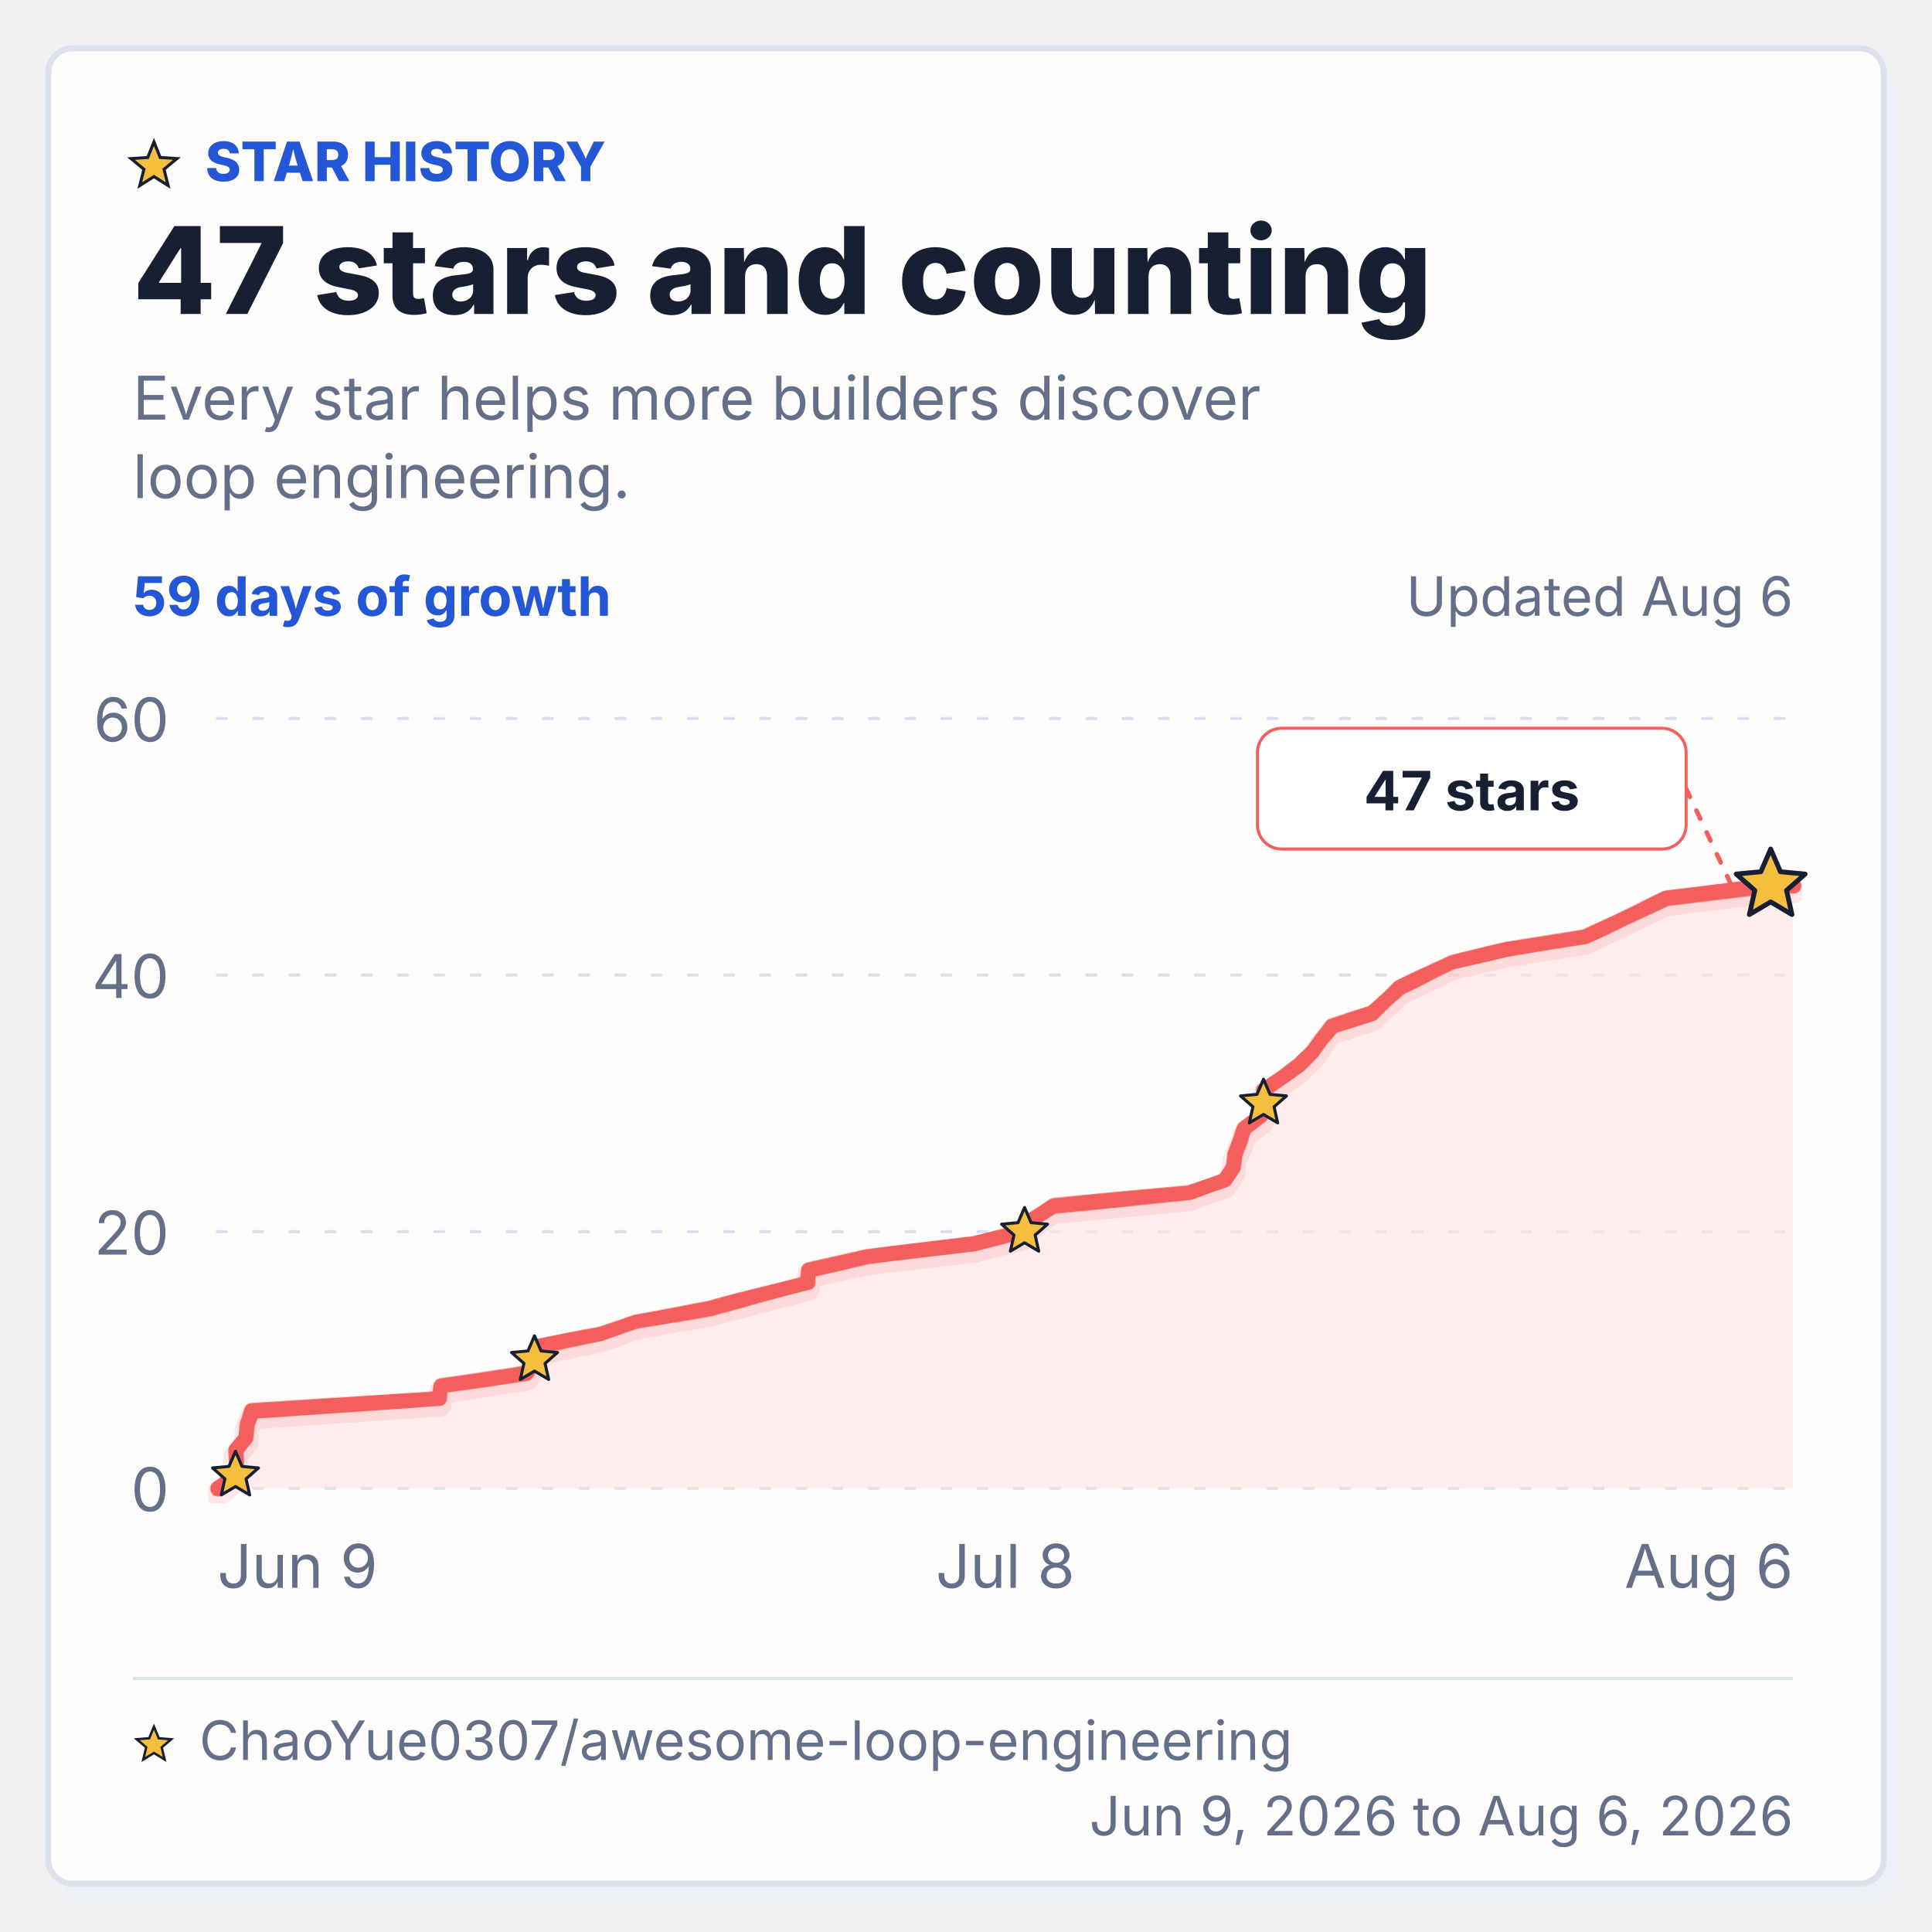
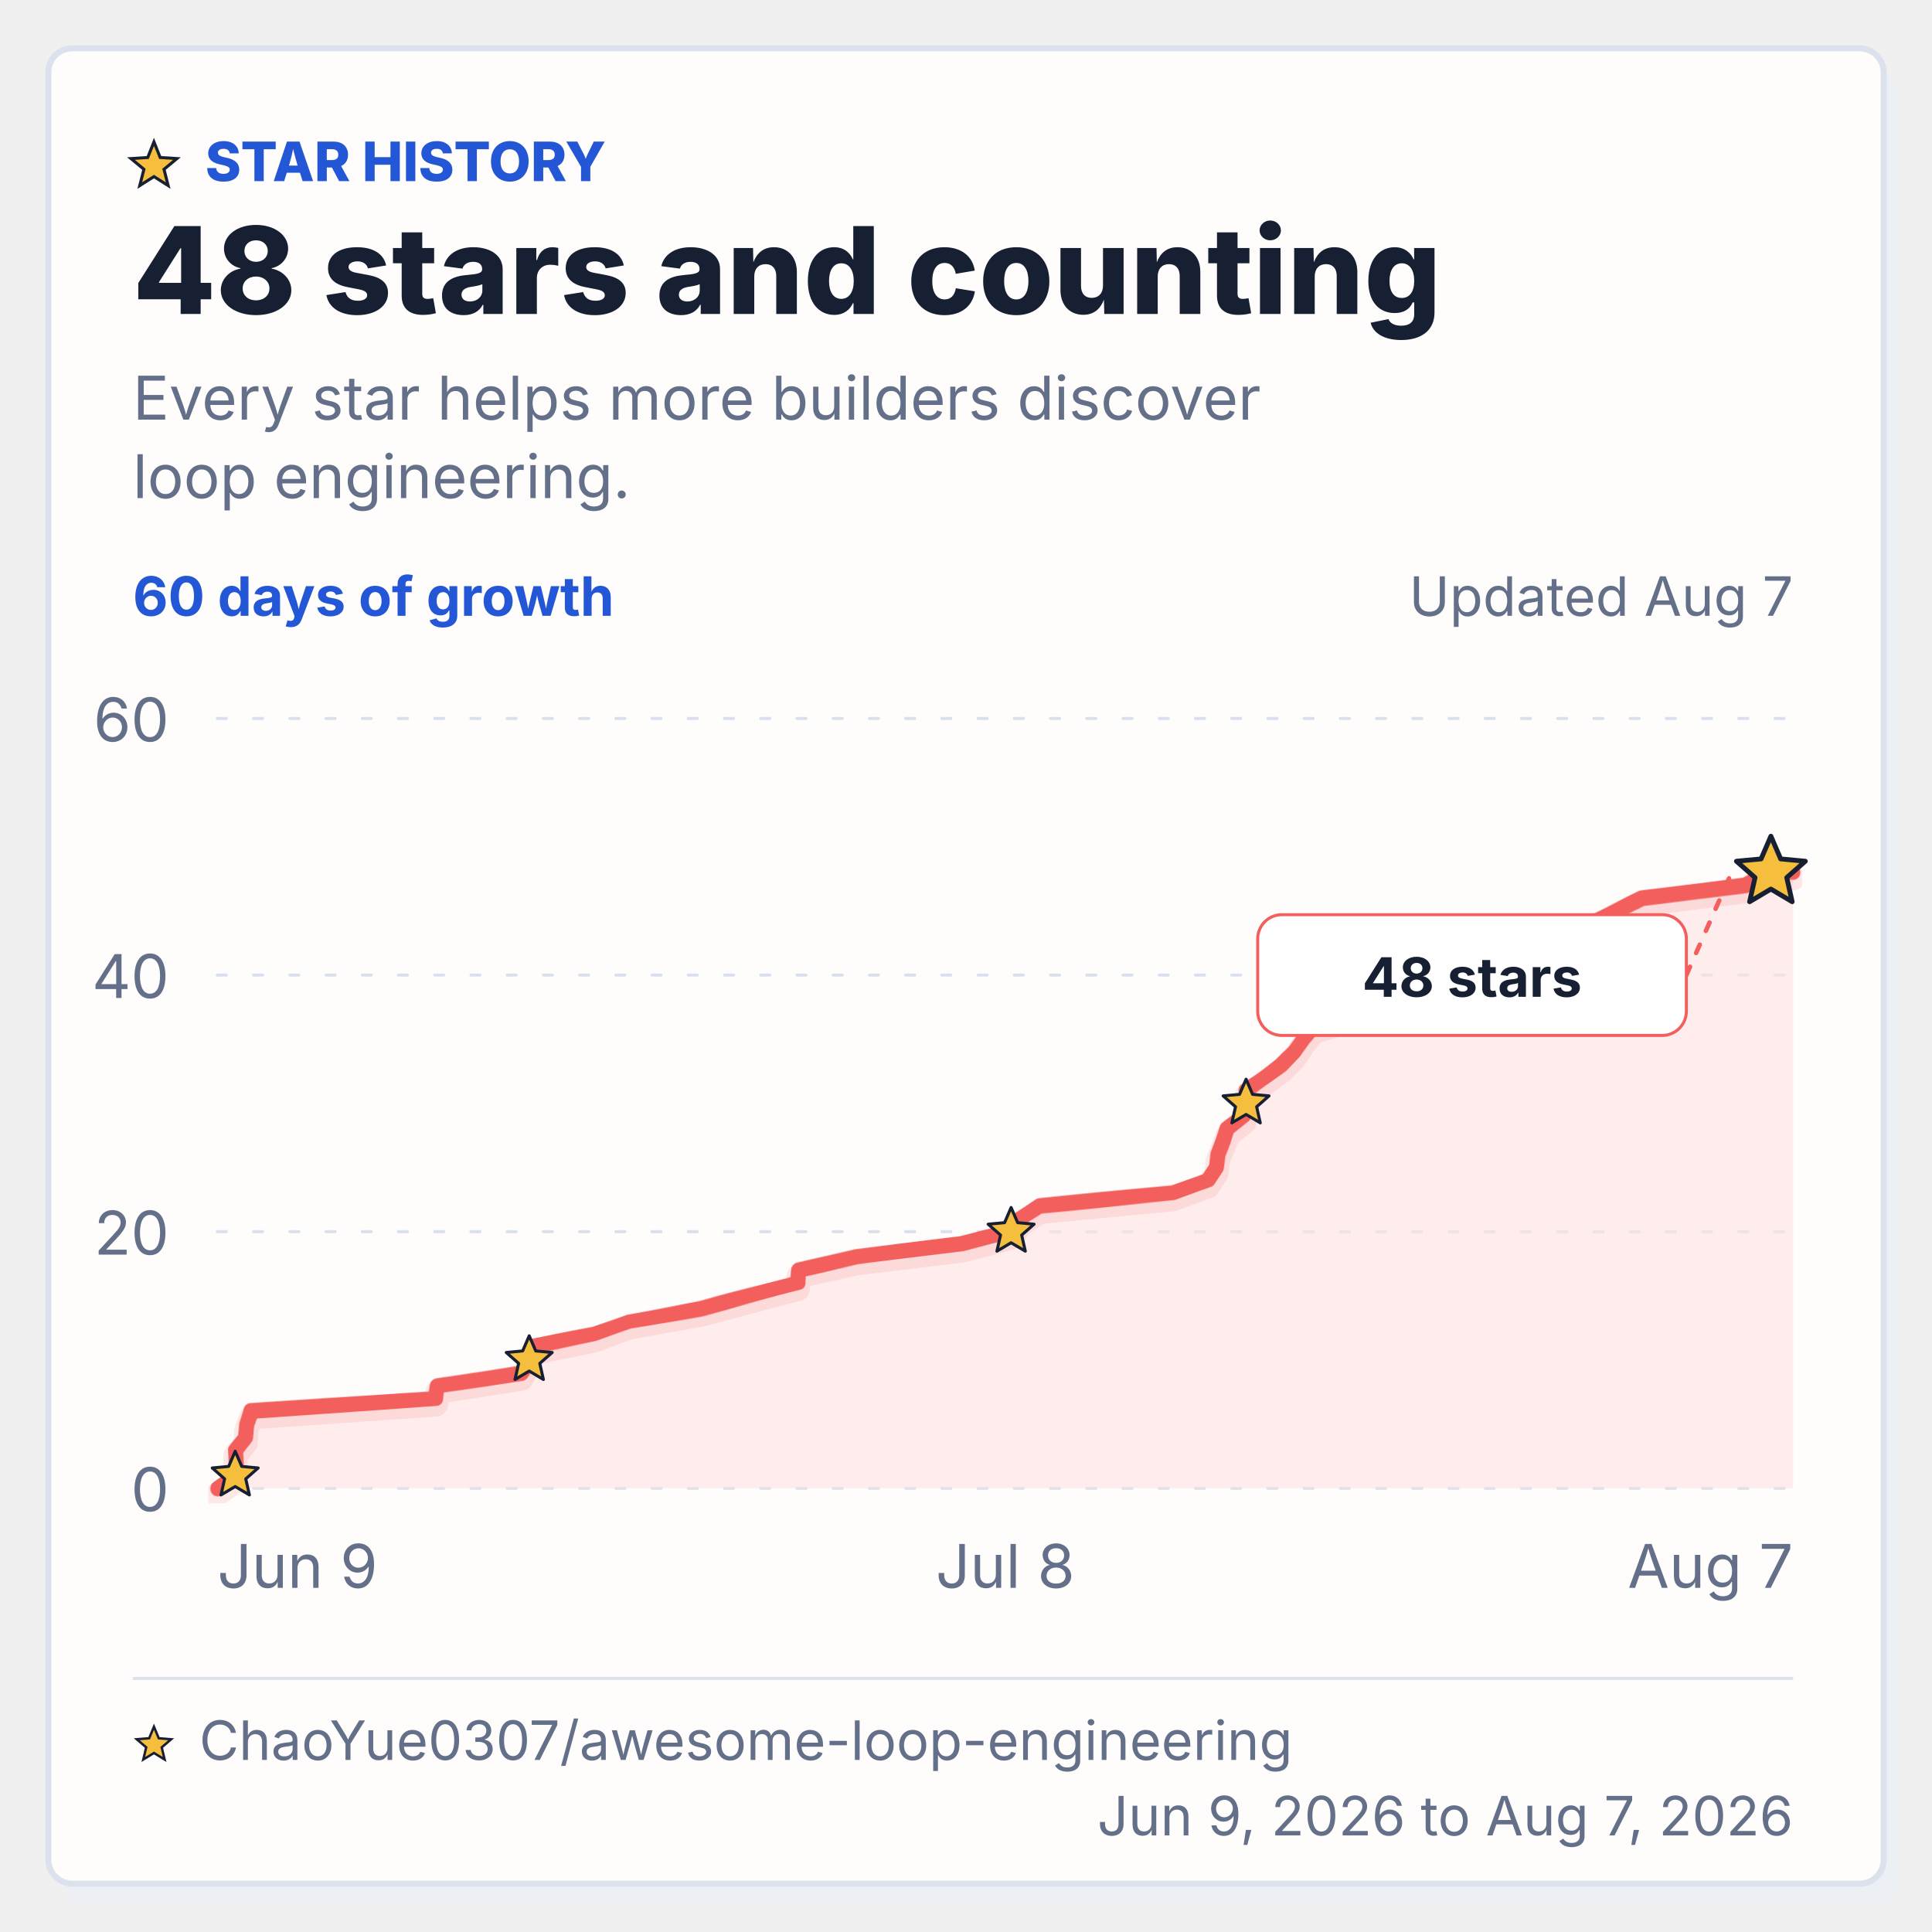
<svg xmlns="http://www.w3.org/2000/svg" width="640" height="640" viewBox="0 0 640 640" role="img" aria-labelledby="title desc">
  <style>
    text { font-family: ui-rounded, 'SF Pro Rounded', 'Nunito Sans', -apple-system, BlinkMacSystemFont, 'Segoe UI', sans-serif; letter-spacing: 0; }
  </style>
  <defs>
    <filter id="rough-line" x="-3%" y="-6%" width="106%" height="112%">
      <feTurbulence type="fractalNoise" baseFrequency="0.008 0.12" numOctaves="1" seed="17" result="noise" />
      <feDisplacementMap in="SourceGraphic" in2="noise" scale="1.2" xChannelSelector="R" yChannelSelector="G" />
    </filter>
    <clipPath id="plot-clip">
      <rect x="69" y="233" width="528" height="265" />
    </clipPath>
  </defs>
  <rect x="21" y="23" width="608" height="608" rx="8" fill="#E9EDF5" opacity="0.58" />
  <rect x="16" y="16" width="608" height="608" rx="8" fill="#FFFDFC" stroke="#DCE2ED" stroke-width="2" />
  <path d="M 51 47 L 53.06 52.17 L 58.61 52.53 L 54.33 56.08 L 55.7 61.47 L 51 58.5 L 46.3 61.47 L 47.67 56.08 L 43.39 52.53 L 48.94 52.17 Z" fill="#F5BE3D" stroke="#172033" stroke-width="1" />
  <text x="68" y="60" fill="#2457D6" font-size="18" font-weight="800">STAR HISTORY</text>
-   <text x="44" y="104" fill="#172033" font-size="40" font-weight="760">47 stars and counting</text>
+   <text x="44" y="104" fill="#172033" font-size="40" font-weight="760">48 stars and counting</text>
  <text x="44" y="139" fill="#647089" font-size="20">Every star helps more builders discover</text>
  <text x="44" y="165" fill="#647089" font-size="20">loop engineering.</text>
-   <text x="44" y="204" fill="#2457D6" font-size="18" font-weight="700">59 days of growth</text>
-   <text x="594" y="204" fill="#647089" font-size="18" text-anchor="end">Updated Aug 6</text>
+   <text x="44" y="204" fill="#2457D6" font-size="18" font-weight="700">60 days of growth</text>
+   <text x="594" y="204" fill="#647089" font-size="18" text-anchor="end">Updated Aug 7</text>
  <line x1="72" y1="493" x2="594" y2="493" stroke="#D9E0EB" stroke-width="1" stroke-dasharray="3 9" stroke-linecap="round" />
  <text x="56" y="500.6" fill="#647089" font-size="20" text-anchor="end">0</text>
  <line x1="72" y1="408" x2="594" y2="408" stroke="#D9E0EB" stroke-width="1" stroke-dasharray="3 9" stroke-linecap="round" />
  <text x="56" y="415.6" fill="#647089" font-size="20" text-anchor="end">20</text>
  <line x1="72" y1="323" x2="594" y2="323" stroke="#D9E0EB" stroke-width="1" stroke-dasharray="3 9" stroke-linecap="round" />
  <text x="56" y="330.6" fill="#647089" font-size="20" text-anchor="end">40</text>
  <line x1="72" y1="238" x2="594" y2="238" stroke="#D9E0EB" stroke-width="1" stroke-dasharray="3 9" stroke-linecap="round" />
  <text x="56" y="245.6" fill="#647089" font-size="20" text-anchor="end">60</text>
  <text x="72" y="526" fill="#647089" font-size="20" text-anchor="start">Jun 9</text>
  <text x="333" y="526" fill="#647089" font-size="20" text-anchor="middle">Jul 8</text>
-   <text x="594" y="526" fill="#647089" font-size="20" text-anchor="end">Aug 6</text>
+   <text x="594" y="526" fill="#647089" font-size="20" text-anchor="end">Aug 7</text>
  <g clip-path="url(#plot-clip)">
-     <path d="M 72 493 L 78.01 488.75 L 78.08 484.5 L 78.1 480.25 L 81.54 476 L 81.74 471.75 L 83.39 467.5 L 145.64 463.25 L 146.17 459 L 174.38 454.75 L 177.06 450.5 L 178.37 446.25 L 199.1 442 L 210.72 437.75 L 234.99 433.5 L 251.17 429.25 L 267.5 425 L 267.85 420.75 L 287.18 416.5 L 322.95 412.25 L 339.4 408 L 342.38 403.75 L 348.96 399.5 L 393.85 395.25 L 405.7 391 L 408.51 386.75 L 408.97 382.5 L 410.78 378.25 L 412.4 374 L 418.01 369.75 L 418.55 365.5 L 418.71 361.25 L 424.83 357 L 430.63 352.75 L 434.92 348.5 L 437.73 344.25 L 441.1 340 L 454.5 335.75 L 463.38 327.25 L 481.01 318.75 L 498.92 314.5 L 525.22 310.25 L 551.87 297.5 L 586.56 293.25 L 594 293.25 V 493 H 72 Z" fill="#FDE3E1" opacity="0.6" />
-     <path d="M 72 493 L 78.01 488.75 L 78.08 484.5 L 78.1 480.25 L 81.54 476 L 81.74 471.75 L 83.39 467.5 L 145.64 463.25 L 146.17 459 L 174.38 454.75 L 177.06 450.5 L 178.37 446.25 L 199.1 442 L 210.72 437.75 L 234.99 433.5 L 251.17 429.25 L 267.5 425 L 267.85 420.75 L 287.18 416.5 L 322.95 412.25 L 339.4 408 L 342.38 403.75 L 348.96 399.5 L 393.85 395.25 L 405.7 391 L 408.51 386.75 L 408.97 382.5 L 410.78 378.25 L 412.4 374 L 418.01 369.75 L 418.55 365.5 L 418.71 361.25 L 424.83 357 L 430.63 352.75 L 434.92 348.5 L 437.73 344.25 L 441.1 340 L 454.5 335.75 L 463.38 327.25 L 481.01 318.75 L 498.92 314.5 L 525.22 310.25 L 551.87 297.5 L 586.56 293.25 L 594 293.25" fill="none" stroke="#F25F5C" stroke-width="8" stroke-linejoin="round" stroke-linecap="round" opacity="0.13" transform="translate(0 2)" />
-     <path d="M 72 493 L 78.01 488.75 L 78.08 484.5 L 78.1 480.25 L 81.54 476 L 81.74 471.75 L 83.39 467.5 L 145.64 463.25 L 146.17 459 L 174.38 454.75 L 177.06 450.5 L 178.37 446.25 L 199.1 442 L 210.72 437.75 L 234.99 433.5 L 251.17 429.25 L 267.5 425 L 267.85 420.75 L 287.18 416.5 L 322.95 412.25 L 339.4 408 L 342.38 403.75 L 348.96 399.5 L 393.85 395.25 L 405.7 391 L 408.51 386.75 L 408.97 382.5 L 410.78 378.25 L 412.4 374 L 418.01 369.75 L 418.55 365.5 L 418.71 361.25 L 424.83 357 L 430.63 352.75 L 434.92 348.5 L 437.73 344.25 L 441.1 340 L 454.5 335.75 L 463.38 327.25 L 481.01 318.75 L 498.92 314.5 L 525.22 310.25 L 551.87 297.5 L 586.56 293.25 L 594 293.25" fill="none" stroke="#F25F5C" stroke-width="5" stroke-linejoin="round" stroke-linecap="round" filter="url(#rough-line)" />
+     <path d="M 72 493 L 77.91 488.75 L 77.98 484.5 L 77.99 480.25 L 81.38 476 L 81.58 471.75 L 83.2 467.5 L 144.42 463.25 L 144.93 459 L 172.68 454.75 L 175.31 450.5 L 176.6 446.25 L 196.98 442 L 208.41 437.75 L 232.28 433.5 L 248.18 429.25 L 264.24 425 L 264.58 420.75 L 283.6 416.5 L 318.77 412.25 L 334.94 408 L 337.87 403.75 L 344.35 399.5 L 388.49 395.25 L 400.14 391 L 402.91 386.75 L 403.36 382.5 L 405.14 378.25 L 406.73 374 L 412.24 369.75 L 412.78 365.5 L 412.94 361.25 L 418.95 357 L 424.65 352.75 L 428.87 348.5 L 431.64 344.25 L 434.95 340 L 448.13 335.75 L 456.86 327.25 L 474.2 318.75 L 491.81 314.5 L 517.67 310.25 L 543.87 297.5 L 577.98 293.25 L 586.63 289 L 594 289 V 493 H 72 Z" fill="#FDE3E1" opacity="0.6" />
+     <path d="M 72 493 L 77.91 488.75 L 77.98 484.5 L 77.99 480.25 L 81.38 476 L 81.58 471.75 L 83.2 467.5 L 144.42 463.25 L 144.93 459 L 172.68 454.75 L 175.31 450.5 L 176.6 446.25 L 196.98 442 L 208.41 437.75 L 232.28 433.5 L 248.18 429.25 L 264.24 425 L 264.58 420.75 L 283.6 416.5 L 318.77 412.25 L 334.94 408 L 337.87 403.75 L 344.35 399.5 L 388.49 395.25 L 400.14 391 L 402.91 386.75 L 403.36 382.5 L 405.14 378.25 L 406.73 374 L 412.24 369.75 L 412.78 365.5 L 412.94 361.25 L 418.95 357 L 424.65 352.75 L 428.87 348.5 L 431.64 344.25 L 434.95 340 L 448.13 335.75 L 456.86 327.25 L 474.2 318.75 L 491.81 314.5 L 517.67 310.25 L 543.87 297.5 L 577.98 293.25 L 586.63 289 L 594 289" fill="none" stroke="#F25F5C" stroke-width="8" stroke-linejoin="round" stroke-linecap="round" opacity="0.13" transform="translate(0 2)" />
+     <path d="M 72 493 L 77.91 488.75 L 77.98 484.5 L 77.99 480.25 L 81.38 476 L 81.58 471.75 L 83.2 467.5 L 144.42 463.25 L 144.93 459 L 172.68 454.75 L 175.31 450.5 L 176.6 446.25 L 196.98 442 L 208.41 437.75 L 232.28 433.5 L 248.18 429.25 L 264.24 425 L 264.58 420.75 L 283.6 416.5 L 318.77 412.25 L 334.94 408 L 337.87 403.75 L 344.35 399.5 L 388.49 395.25 L 400.14 391 L 402.91 386.75 L 403.36 382.5 L 405.14 378.25 L 406.73 374 L 412.24 369.75 L 412.78 365.5 L 412.94 361.25 L 418.95 357 L 424.65 352.75 L 428.87 348.5 L 431.64 344.25 L 434.95 340 L 448.13 335.75 L 456.86 327.25 L 474.2 318.75 L 491.81 314.5 L 517.67 310.25 L 543.87 297.5 L 577.98 293.25 L 586.63 289 L 594 289" fill="none" stroke="#F25F5C" stroke-width="5" stroke-linejoin="round" stroke-linecap="round" filter="url(#rough-line)" />
  </g>
-   <path d="M 78.01 480.75 L 80.18 485.77 L 85.62 486.28 L 81.51 489.89 L 82.72 495.22 L 78.01 492.43 L 73.31 495.22 L 74.51 489.89 L 70.41 486.28 L 75.85 485.77 Z" fill="#F5BE3D" stroke="#172033" stroke-width="1" stroke-linejoin="round" />
-   <path d="M 177.06 442.5 L 179.22 447.52 L 184.67 448.03 L 180.56 451.64 L 181.76 456.97 L 177.06 454.18 L 172.36 456.97 L 173.56 451.64 L 169.45 448.03 L 174.9 447.52 Z" fill="#F5BE3D" stroke="#172033" stroke-width="1" stroke-linejoin="round" />
-   <path d="M 339.4 400 L 341.56 405.02 L 347.01 405.53 L 342.9 409.14 L 344.1 414.47 L 339.4 411.68 L 334.7 414.47 L 335.9 409.14 L 331.79 405.53 L 337.24 405.02 Z" fill="#F5BE3D" stroke="#172033" stroke-width="1" stroke-linejoin="round" />
-   <path d="M 418.55 357.5 L 420.71 362.52 L 426.16 363.03 L 422.05 366.64 L 423.25 371.97 L 418.55 369.18 L 413.85 371.97 L 415.05 366.64 L 410.94 363.03 L 416.39 362.52 Z" fill="#F5BE3D" stroke="#172033" stroke-width="1" stroke-linejoin="round" />
-   <path d="M 586.56 281.25 L 589.8 288.78 L 597.97 289.54 L 591.81 294.96 L 593.61 302.96 L 586.56 298.77 L 579.5 302.96 L 581.31 294.96 L 575.14 289.54 L 583.31 288.78 Z" fill="#F5BE3D" stroke="#172033" stroke-width="1.6" stroke-linejoin="round" />
-   <path d="M 558.56 261.25 L 573.56 293.25" fill="none" stroke="#F25F5C" stroke-width="1.5" stroke-dasharray="3 5" stroke-linecap="round" />
-   <rect x="416.56" y="241.25" width="142" height="40" rx="8" fill="#FFFFFF" stroke="#F25F5C" />
-   <text x="487.56" y="268.45" fill="#172033" font-size="18" font-weight="700" text-anchor="middle">47 stars</text>
+   <path d="M 77.91 480.75 L 80.08 485.77 L 85.52 486.28 L 81.41 489.89 L 82.62 495.22 L 77.91 492.43 L 73.21 495.22 L 74.41 489.89 L 70.31 486.28 L 75.75 485.77 Z" fill="#F5BE3D" stroke="#172033" stroke-width="1" stroke-linejoin="round" />
+   <path d="M 175.31 442.5 L 177.47 447.52 L 182.92 448.03 L 178.81 451.64 L 180.01 456.97 L 175.31 454.18 L 170.6 456.97 L 171.81 451.64 L 167.7 448.03 L 173.14 447.52 Z" fill="#F5BE3D" stroke="#172033" stroke-width="1" stroke-linejoin="round" />
+   <path d="M 334.94 400 L 337.11 405.02 L 342.55 405.53 L 338.44 409.14 L 339.65 414.47 L 334.94 411.68 L 330.24 414.47 L 331.44 409.14 L 327.33 405.53 L 332.78 405.02 Z" fill="#F5BE3D" stroke="#172033" stroke-width="1" stroke-linejoin="round" />
+   <path d="M 412.78 357.5 L 414.94 362.52 L 420.38 363.03 L 416.28 366.64 L 417.48 371.97 L 412.78 369.18 L 408.07 371.97 L 409.28 366.64 L 405.17 363.03 L 410.61 362.52 Z" fill="#F5BE3D" stroke="#172033" stroke-width="1" stroke-linejoin="round" />
+   <path d="M 586.63 277 L 589.87 284.53 L 598.04 285.29 L 591.88 290.71 L 593.68 298.71 L 586.63 294.52 L 579.58 298.71 L 581.38 290.71 L 575.22 285.29 L 583.38 284.53 Z" fill="#F5BE3D" stroke="#172033" stroke-width="1.6" stroke-linejoin="round" />
+   <path d="M 558.63 323 L 573.63 289" fill="none" stroke="#F25F5C" stroke-width="1.5" stroke-dasharray="3 5" stroke-linecap="round" />
+   <rect x="416.63" y="303" width="142" height="40" rx="8" fill="#FFFFFF" stroke="#F25F5C" />
+   <text x="487.63" y="330.2" fill="#172033" font-size="18" font-weight="700" text-anchor="middle">48 stars</text>
  <line x1="44" y1="556" x2="594" y2="556" stroke="#DCE2ED" />
  <path d="M 51 572 L 52.59 575.82 L 56.71 576.15 L 53.57 578.83 L 54.53 582.85 L 51 580.7 L 47.47 582.85 L 48.43 578.83 L 45.29 576.15 L 49.41 575.82 Z" fill="#F5BE3D" stroke="#172033" stroke-width="0.8" />
  <text x="66" y="583" fill="#647089" font-size="18">ChaoYue0307/awesome-loop-engineering</text>
-   <text x="594" y="608" fill="#647089" font-size="18" text-anchor="end">Jun 9, 2026 to Aug 6, 2026</text>
+   <text x="594" y="608" fill="#647089" font-size="18" text-anchor="end">Jun 9, 2026 to Aug 7, 2026</text>
</svg>
